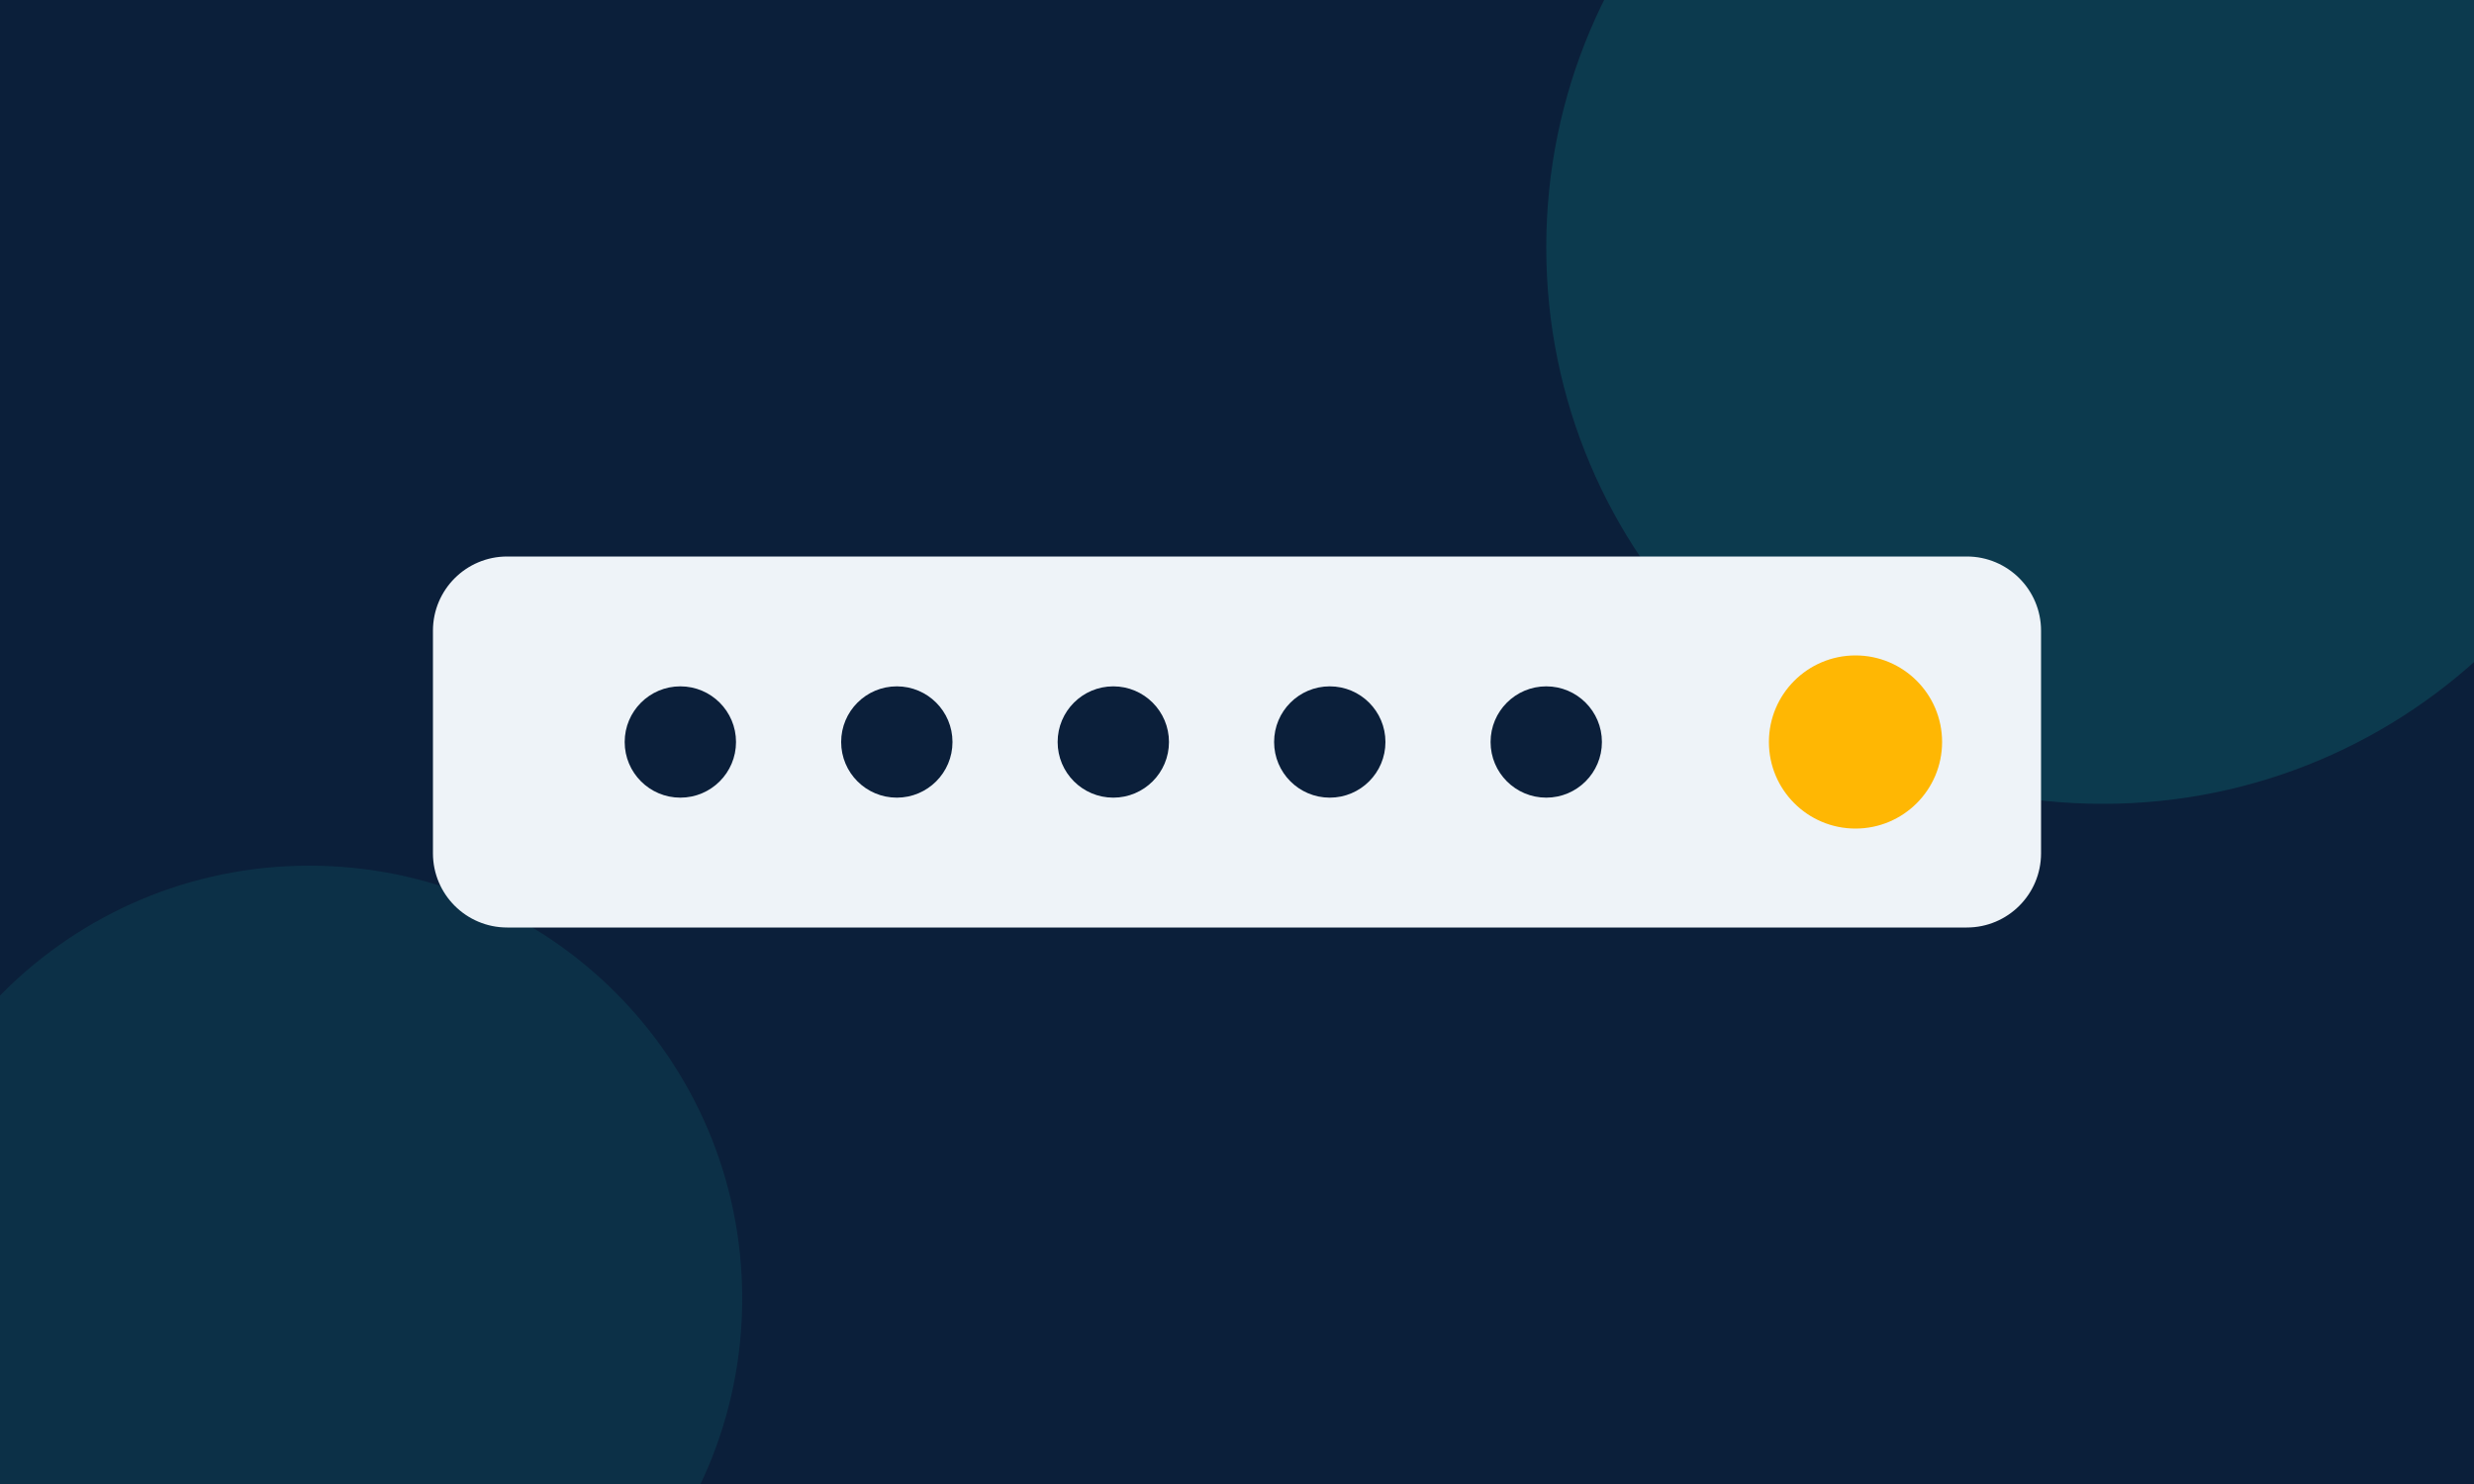
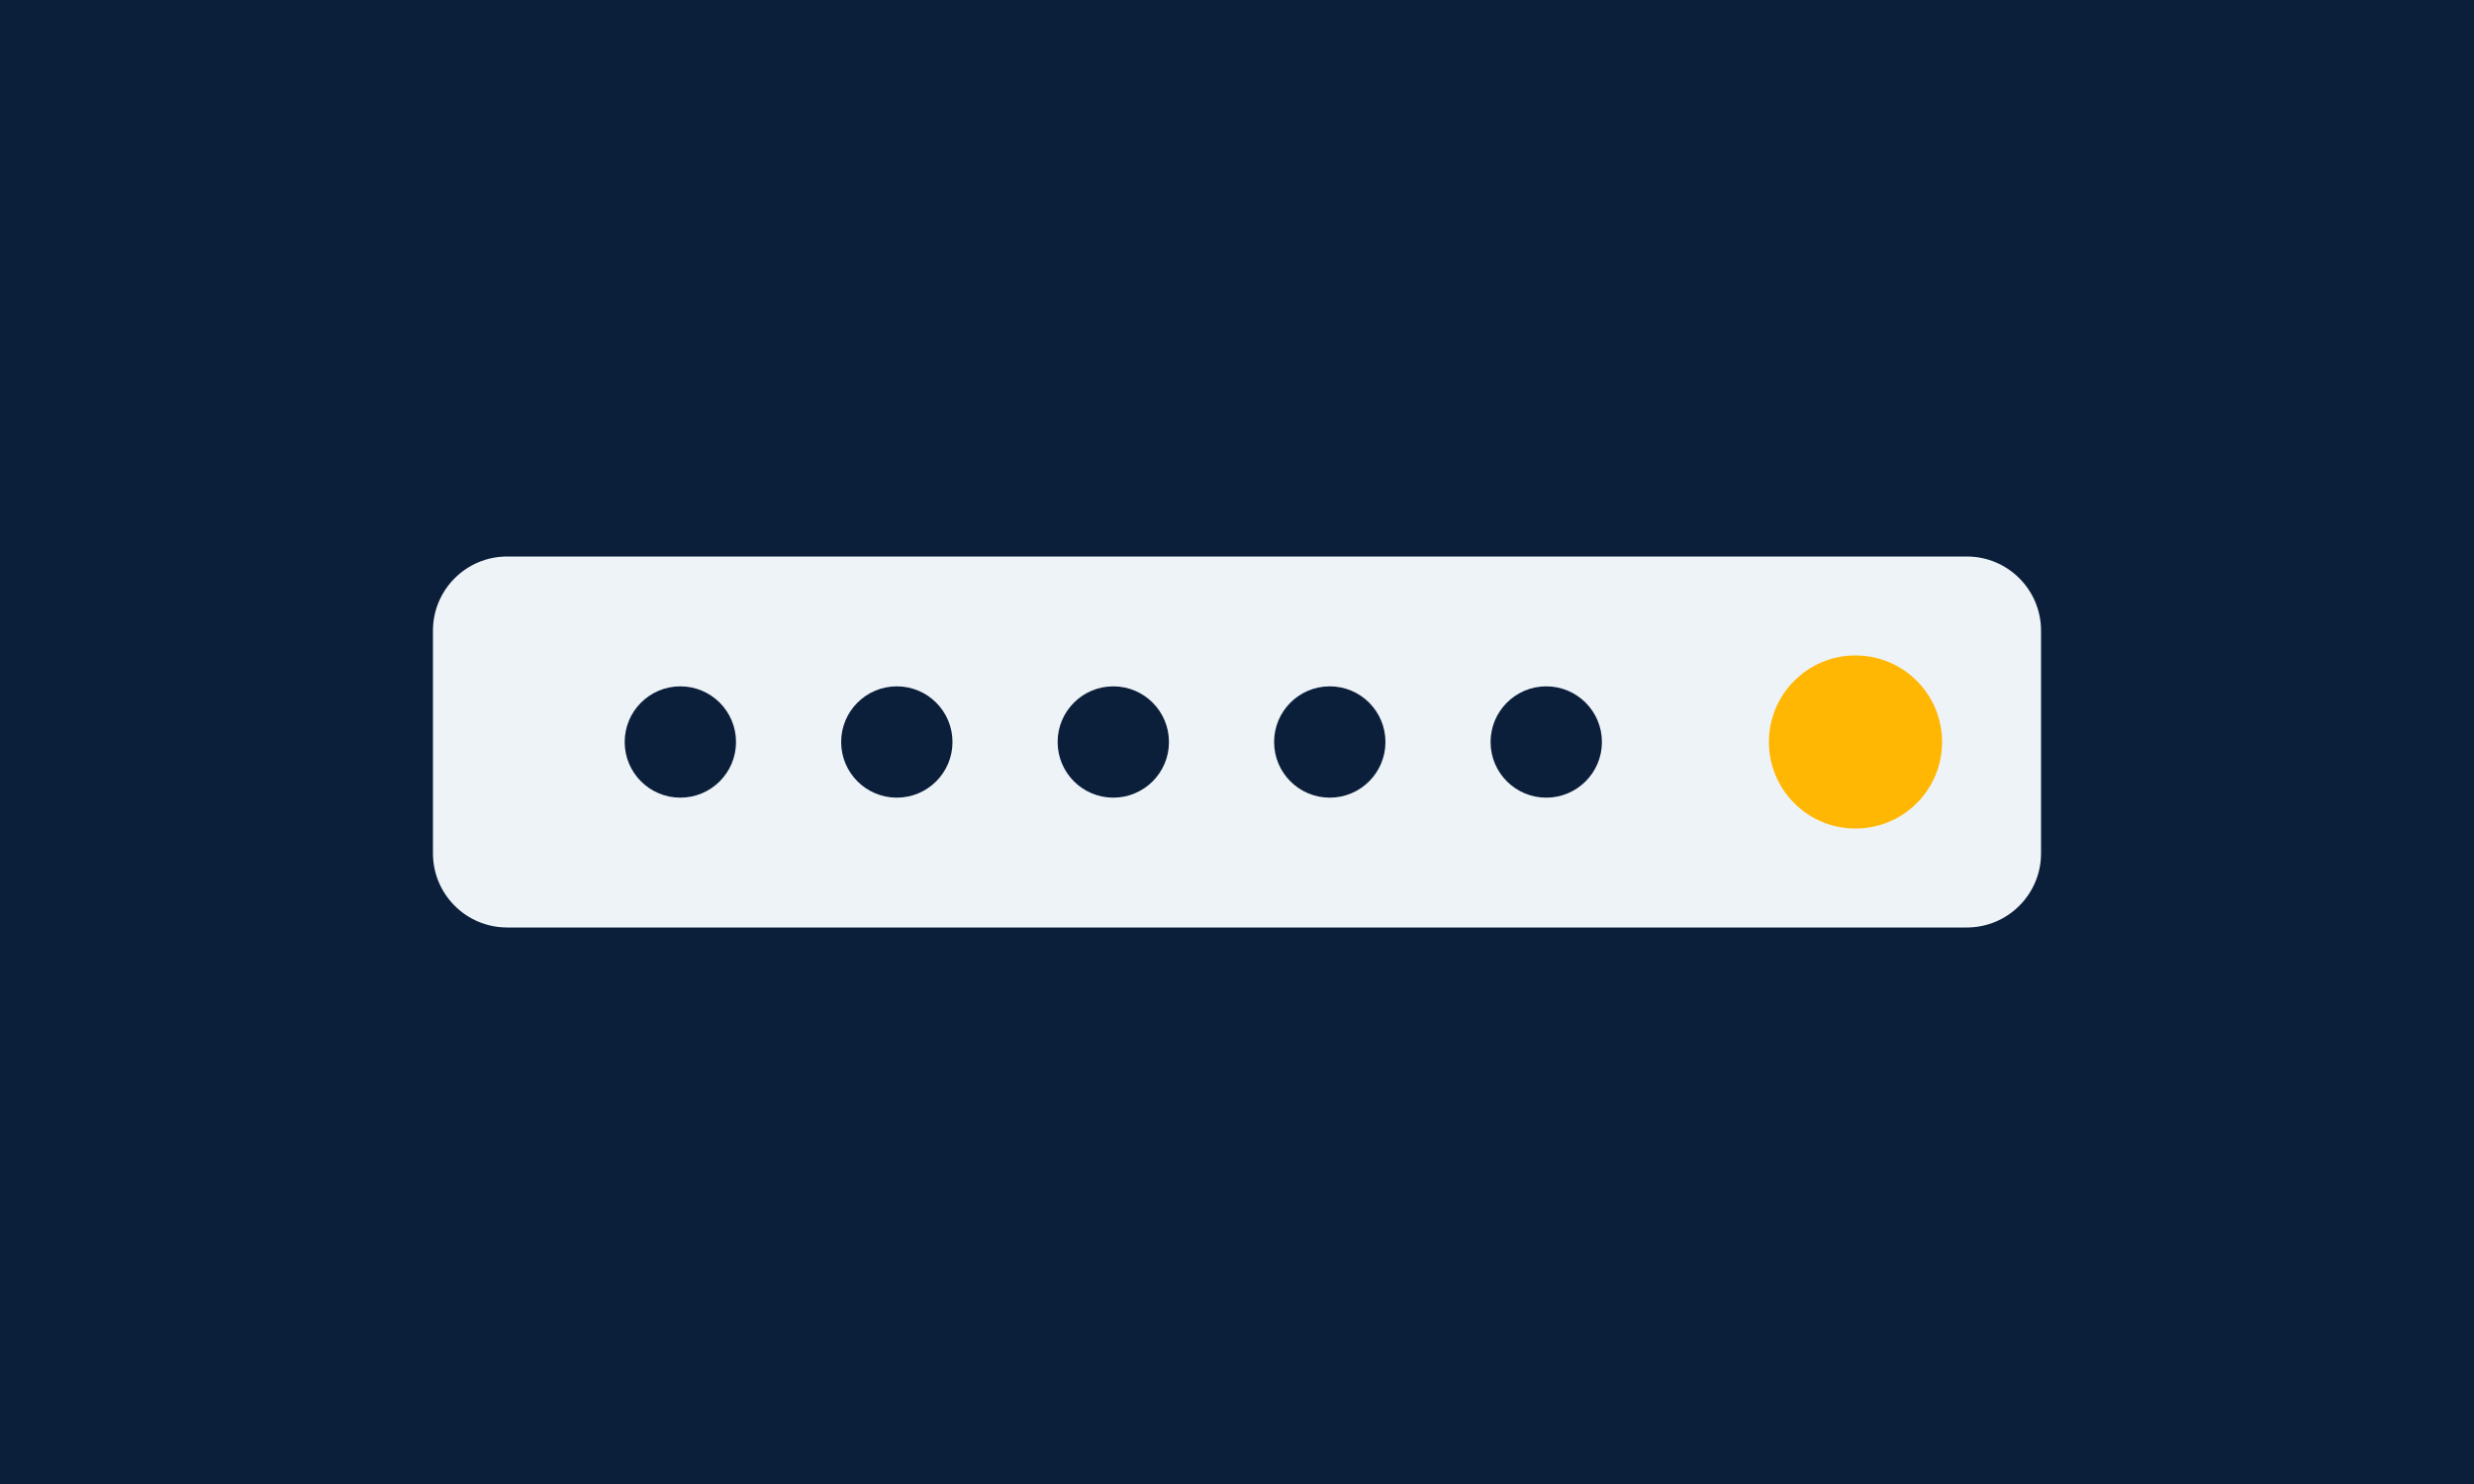
<svg xmlns="http://www.w3.org/2000/svg" viewBox="0 0 400 240" width="400" height="240" role="img" aria-label="A password field with a row of dots and a key">
  <rect width="400" height="240" fill="#0b1f3a" />
-   <circle cx="340" cy="40" r="90" fill="#12b5a6" opacity="0.18" />
-   <circle cx="50" cy="210" r="70" fill="#12b5a6" opacity="0.12" />
  <rect x="70" y="90" width="260" height="60" rx="12" fill="#eef3f8" />
  <g fill="#0b1f3a">
    <circle cx="110" cy="120" r="9" />
    <circle cx="145" cy="120" r="9" />
    <circle cx="180" cy="120" r="9" />
    <circle cx="215" cy="120" r="9" />
    <circle cx="250" cy="120" r="9" />
  </g>
  <circle cx="300" cy="120" r="14" fill="#ffb703" />
</svg>
